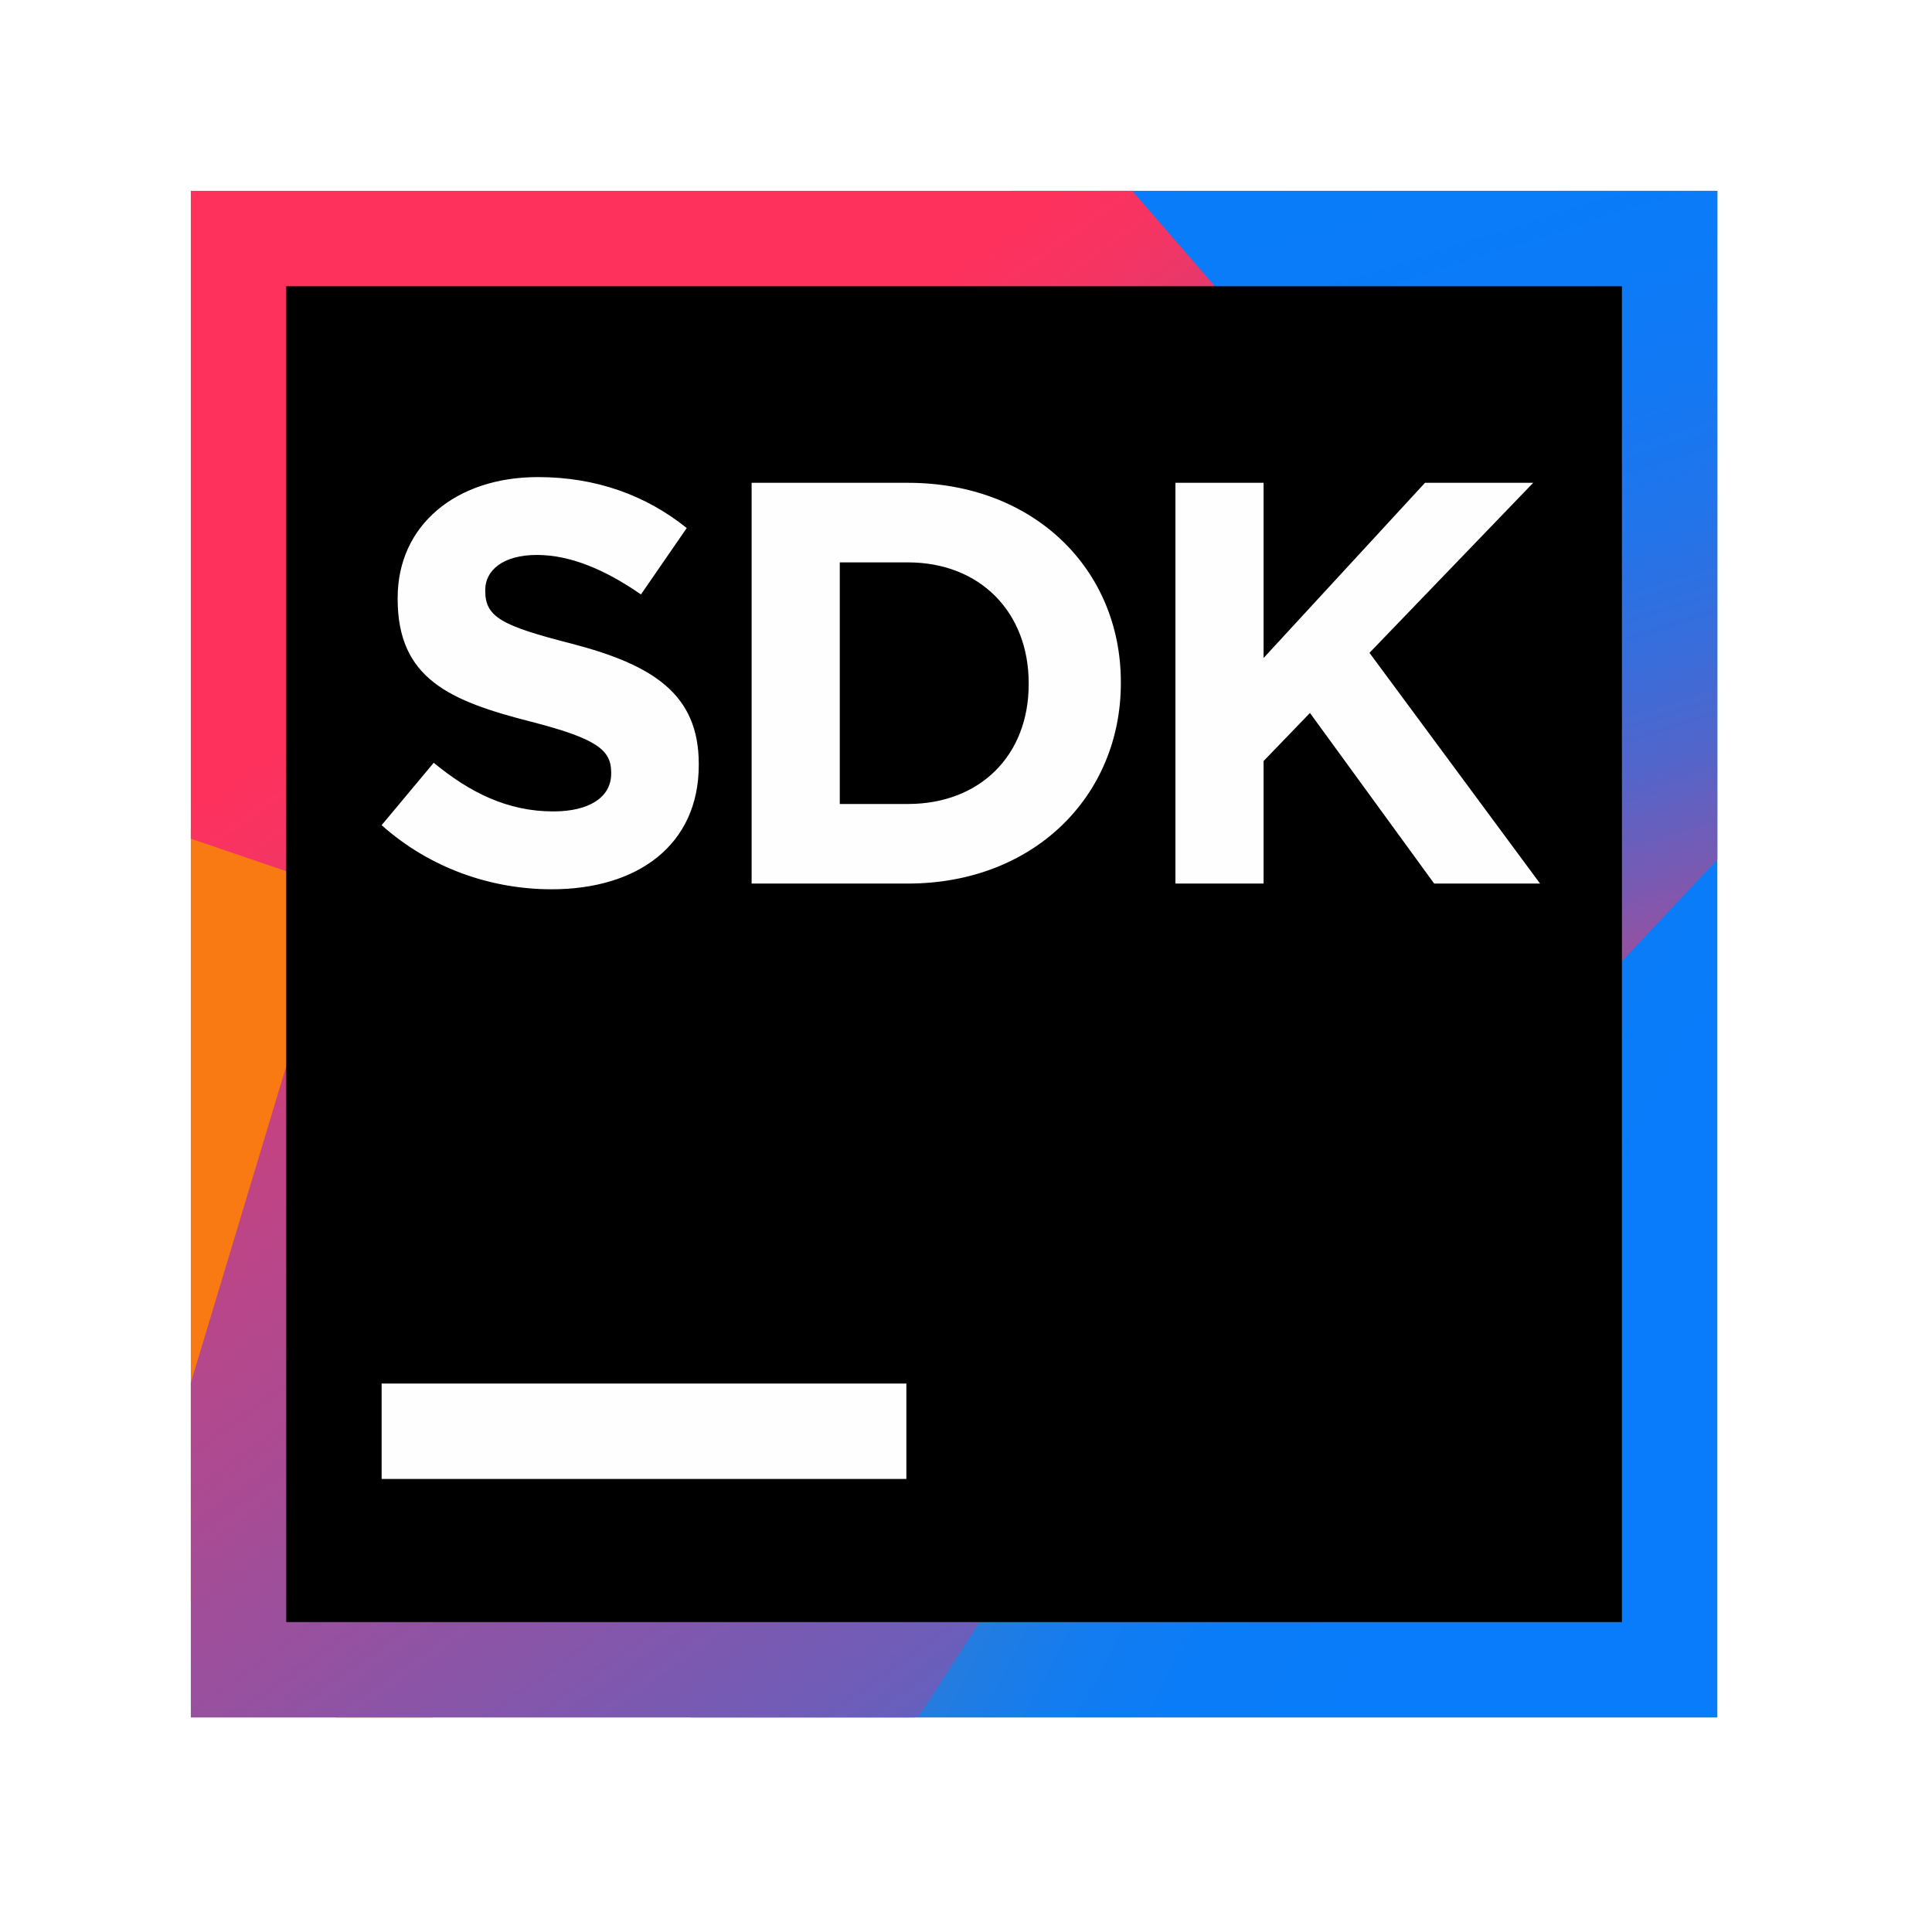
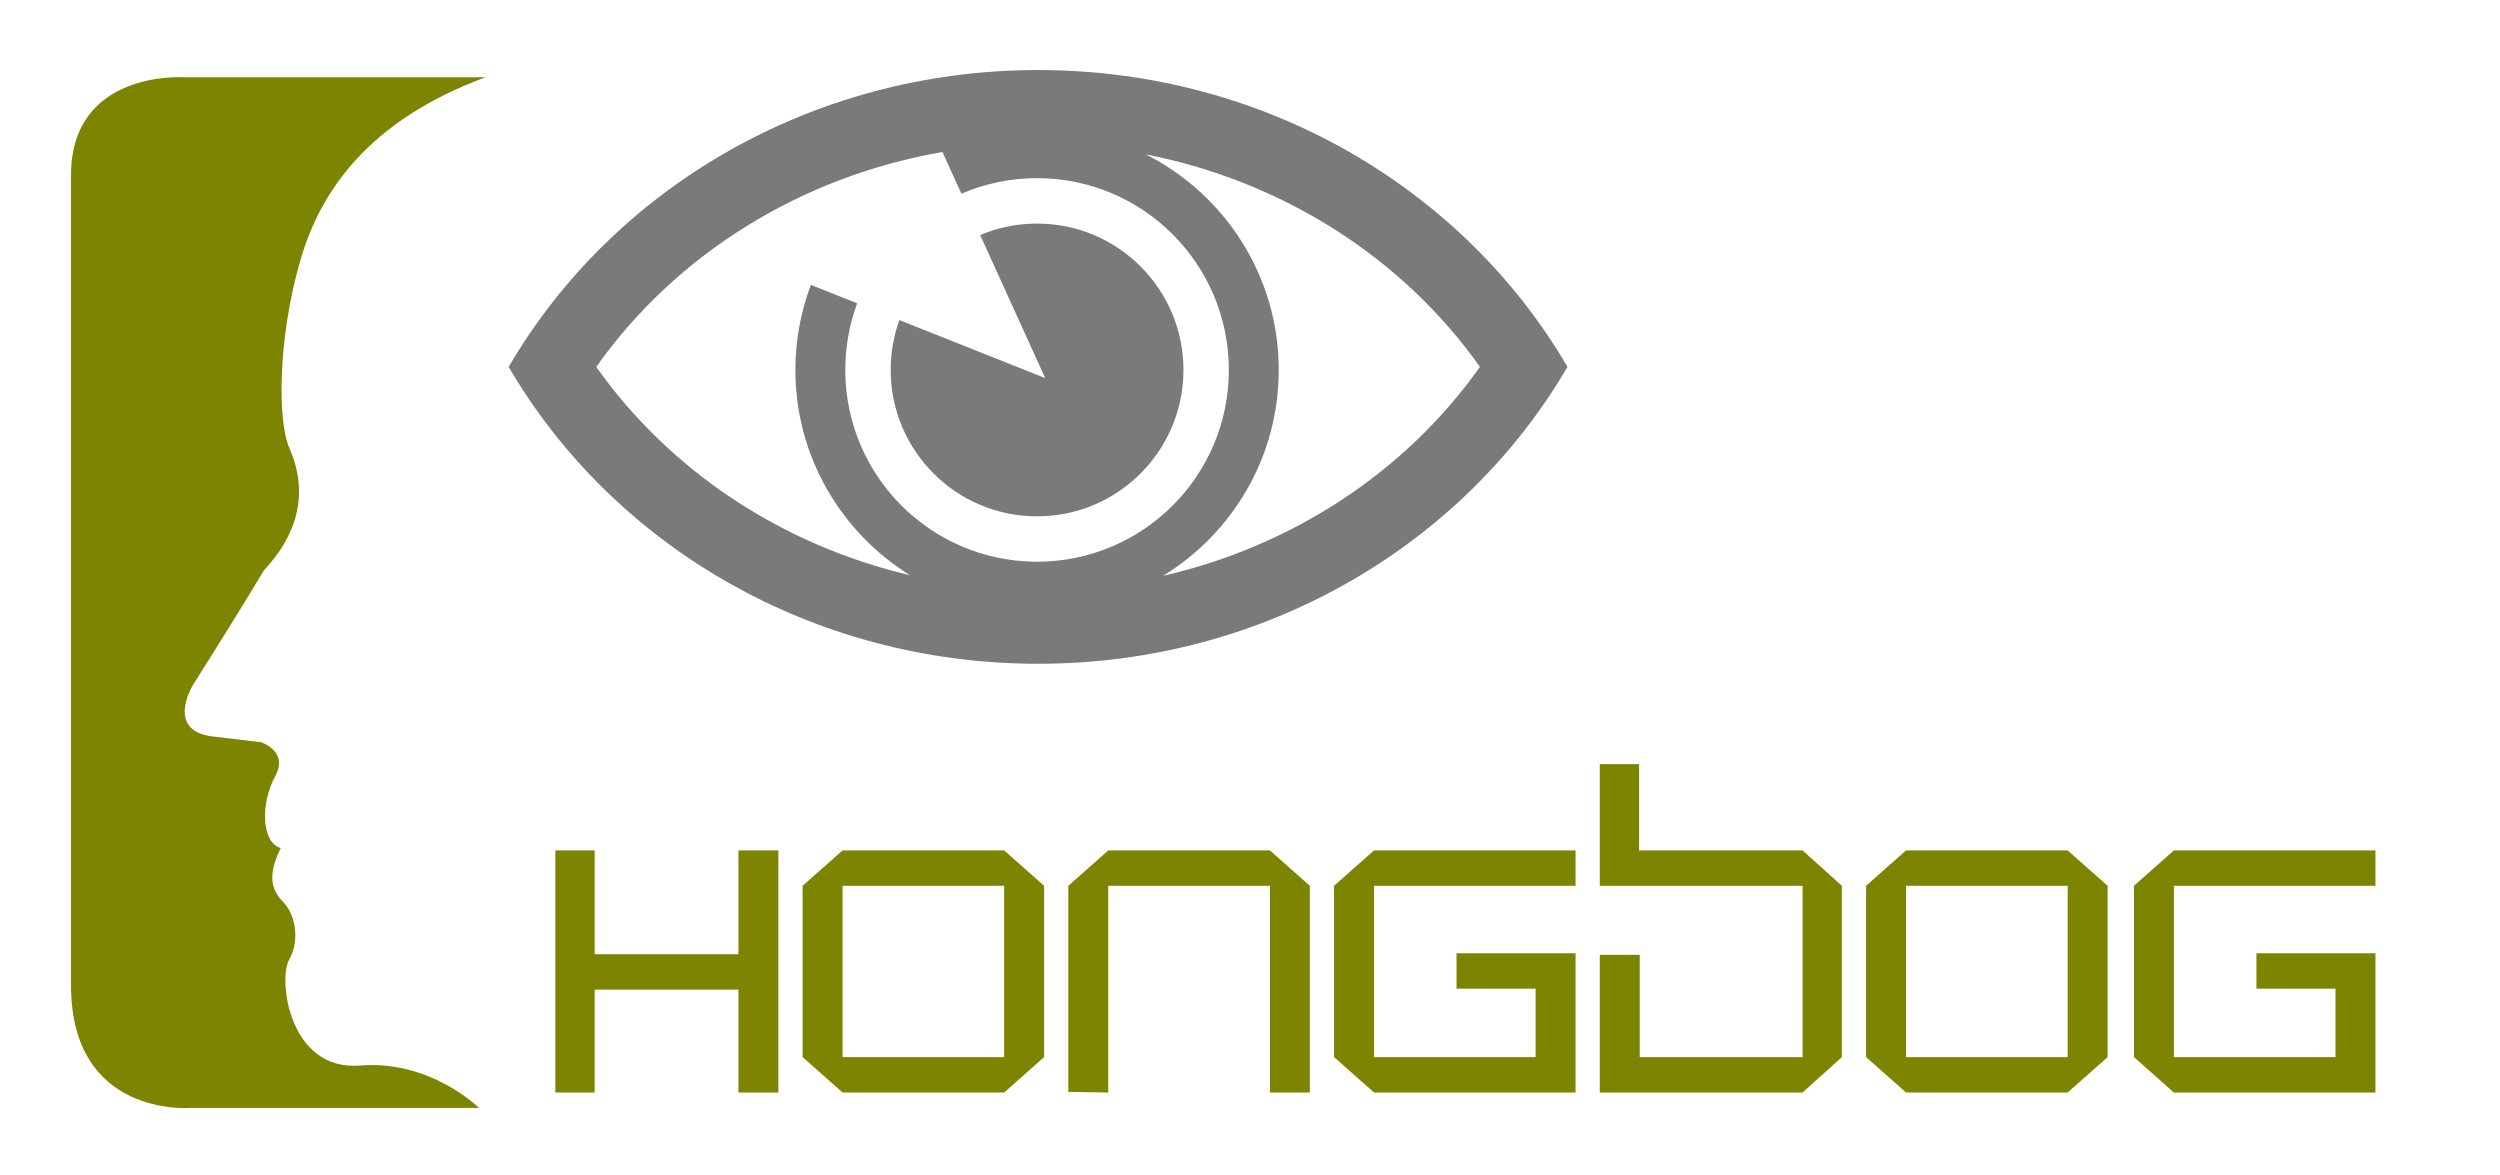
- <svg xmlns="http://www.w3.org/2000/svg" width="81" height="80" viewBox="0 0 81 80">
-   <defs>
-     <linearGradient id="pluginsdk_80-a" x1="-.031%" x2="100.053%" y1="49.963%" y2="49.963%">
-       <stop offset="25.81%" stop-color="#F97A12" />
-       <stop offset="45.91%" stop-color="#B07B58" />
-       <stop offset="72.41%" stop-color="#577BAE" />
-       <stop offset="91.05%" stop-color="#1E7CE5" />
-       <stop offset="100%" stop-color="#087CFA" />
-     </linearGradient>
-     <linearGradient id="pluginsdk_80-b" x1="27.55%" x2="82.223%" y1="34.514%" y2="77.605%">
-       <stop offset="0%" stop-color="#F97A12" />
-       <stop offset="7.18%" stop-color="#CB7A3E" />
-       <stop offset="15.41%" stop-color="#9E7B6A" />
-       <stop offset="24.2%" stop-color="#757B91" />
-       <stop offset="33.44%" stop-color="#537BB1" />
-       <stop offset="43.24%" stop-color="#387CCC" />
-       <stop offset="53.81%" stop-color="#237CE0" />
-       <stop offset="65.52%" stop-color="#147CEF" />
-       <stop offset="79.25%" stop-color="#0B7CF7" />
-       <stop offset="100%" stop-color="#087CFA" />
-     </linearGradient>
-     <linearGradient id="pluginsdk_80-c" x1="63.121%" x2="40.793%" y1="97.699%" y2="-6.587%">
-       <stop offset="0%" stop-color="#FE315D" />
-       <stop offset="7.84%" stop-color="#CB417E" />
-       <stop offset="16.01%" stop-color="#9E4E9B" />
-       <stop offset="24.74%" stop-color="#755BB4" />
-       <stop offset="33.92%" stop-color="#5365CA" />
-       <stop offset="43.65%" stop-color="#386DDB" />
-       <stop offset="54.14%" stop-color="#2374E9" />
-       <stop offset="65.76%" stop-color="#1478F3" />
-       <stop offset="79.4%" stop-color="#0B7BF8" />
-       <stop offset="100%" stop-color="#087CFA" />
-     </linearGradient>
-     <linearGradient id="pluginsdk_80-d" x1="25.331%" x2="93.854%" y1="24.119%" y2="132.621%">
-       <stop offset="0%" stop-color="#FE315D" />
-       <stop offset="4.023%" stop-color="#F63462" />
-       <stop offset="10.37%" stop-color="#DF3A71" />
-       <stop offset="16.67%" stop-color="#C24383" />
-       <stop offset="29.12%" stop-color="#AD4A91" />
-       <stop offset="54.98%" stop-color="#755BB4" />
-       <stop offset="91.75%" stop-color="#1D76ED" />
-       <stop offset="100%" stop-color="#087CFA" />
-     </linearGradient>
-   </defs>
-   <g fill="none" fill-rule="evenodd">
-     <g fill-rule="nonzero" transform="translate(8 8)">
-       <path fill="url(#pluginsdk_80-a)" d="M6.088,64 L2.66453526e-15,59.1 L0,26.792 L30,38.67 L10.14,64 L6.088,64 Z" />
-       <path fill="url(#pluginsdk_80-b)" d="M20.952,64 L52.274,31.916 L37.671,0.46 L38.058,1.33226763e-15 L64,0 L64,64 L20.952,64 Z" />
-       <path fill="url(#pluginsdk_80-c)" d="M34.412,0 L64,0 L64,28.037 L49.008,44 L34,0.447 L34.412,0 Z" />
-       <path fill="url(#pluginsdk_80-d)" d="M30.336,64 L0,64 L0,49.971 L6.234,29.283 L0,27.16 L0,0 L39.47,0 L58,21.384 L30.538,63.926 L30.336,64 Z" />
+ <svg xmlns="http://www.w3.org/2000/svg" version="1.1" id="레이어_1" x="0px" y="0px" viewBox="0 0 1417.32 666.13" style="enable-background:new 0 0 1417.32 666.13;" xml:space="preserve">
+   <style type="text/css">
+ 	.st0{fill:#7D8500;}
+ 	.st1{fill:#7B7A7B;}
+ </style>
+   <g>
+     <g>
+       <path class="st0" d="M204.04,604.08c-40.1,3.22-46.51-48.68-40.1-60.04c6.42-11.33,3.22-25.94-3.2-32.44    c-6.42-6.48-9.62-14.6-1.6-30.8c-11.23-3.27-11.23-25.96-3.2-40.56c8.01-14.59-8.02-19.45-8.02-19.45s0,0-27.26-3.26    c-27.3-3.24-11.25-29.19-11.25-29.19s25.67-40.55,40.1-64.86c27.26-29.19,20.85-55.15,14.43-69.75    c-6.41-14.59-6.76-61.25,6.48-106.59c11.28-38.7,38.44-78.78,104.87-103.35H103.35c0,0-63.09-3.82-63.09,55.55v459.3    c0,74.83,67.34,69.49,67.34,69.49h163.95C271.55,628.12,244.15,600.8,204.04,604.08z" />
    </g>
-     <g fill-rule="nonzero" transform="translate(12 12)">
-       <rect width="56" height="56" fill="#000" />
-       <rect width="22" height="4" x="4" y="46" fill="#FFFEFE" />
-       <path fill="#FFFEFE" d="M11.128,25.28 C8.584,25.28 6.016,24.392 4,22.592 L6.184,19.976 C7.696,21.224 9.28,22.016 11.2,22.016 C12.712,22.016 13.624,21.416 13.624,20.432 L13.624,20.384 C13.624,19.448 13.048,18.968 10.24,18.248 C6.856,17.384 4.672,16.448 4.672,13.112 L4.672,13.064 C4.672,10.016 7.12,8 10.552,8 C13,8 15.088,8.768 16.792,10.136 L14.872,12.92 C13.384,11.888 11.92,11.264 10.504,11.264 C9.088,11.264 8.344,11.912 8.344,12.728 L8.344,12.776 C8.344,13.88 9.064,14.24 11.968,14.984 C15.376,15.872 17.296,17.096 17.296,20.024 L17.296,20.072 C17.296,23.408 14.752,25.28 11.128,25.28 Z M19.512,25.04 L19.512,8.24 L26.064,8.24 C31.344,8.24 34.992,11.864 34.992,16.592 L34.992,16.64 C34.992,21.368 31.344,25.04 26.064,25.04 L19.512,25.04 Z M26.064,11.576 L23.208,11.576 L23.208,21.704 L26.064,21.704 C29.088,21.704 31.128,19.664 31.128,16.688 L31.128,16.64 C31.128,13.664 29.088,11.576 26.064,11.576 Z M37.28,25.04 L37.28,8.24 L40.976,8.24 L40.976,15.584 L47.744,8.24 L52.28,8.24 L45.416,15.368 L52.568,25.04 L48.128,25.04 L42.92,17.888 L40.976,19.904 L40.976,25.04 L37.28,25.04 Z" />
+     <g>
+       <path class="st1" d="M588.5,39.71c-129.15,0-241.62,67.94-300.11,168.29c58.49,100.35,170.96,168.31,300.11,168.31    c129.19,0,241.65-67.96,300.14-168.31C830.15,107.65,717.69,39.71,588.5,39.71z M338.04,208    c45.51-64.31,116.55-108.03,196.24-121.82l10.77,23.63c13.16-5.66,27.67-8.81,42.87-8.81c60.07,0,108.74,48.69,108.74,108.72    c0,60.06-48.67,108.73-108.74,108.73c-60.02,0-108.7-48.66-108.7-108.73c0-13.28,2.38-26,6.73-37.77l-26.25-10.43    c-5.65,14.99-8.77,31.25-8.77,48.2c0,49.2,26.04,92.19,64.94,116.37C443.74,309.14,380.03,267.33,338.04,208z M659.39,326.45    c39.27-24.09,65.56-67.28,65.56-116.72c0-53.45-30.71-99.65-75.37-122.21C726.48,102.57,794.79,145.54,839,208    C796.68,267.8,732.27,309.76,659.39,326.45z" />
+       <path class="st1" d="M587.94,292.73c45.83,0,82.99-37.15,82.99-83c0-45.83-37.16-82.98-82.99-82.98    c-11.43,0-22.32,2.31-32.26,6.49l36.87,81.11l-82.65-32.87c-3.21,8.82-4.95,18.33-4.95,28.25    C504.95,255.59,542.12,292.73,587.94,292.73z" />
+     </g>
+     <g>
+       <g>
+         <path class="st0" d="M441.29,619.38h-22.65v-58.33h-81.5v58.33h-22.3V482.11h22.3v58.86h81.5v-58.86h22.65V619.38z" />
+         <path class="st0" d="M591.93,599.3l-22.64,20.08h-91.61l-22.66-20.08v-97.12l22.66-20.07h91.61l22.64,20.07V599.3z M569.29,599.3     v-97.12h-91.61v97.12H569.29z" />
+         <path class="st0" d="M742.59,619.38h-22.65v-117.2h-91.63v117.2l-22.65-0.35V502.18l22.65-20.07h91.63l22.65,20.07V619.38z" />
+         <path class="st0" d="M1194.86,599.3l-22.65,20.08h-91.62l-22.66-20.08v-97.12l22.66-20.07h91.62l22.65,20.07V599.3z      M1172.22,599.3v-97.12h-91.62v97.12H1172.22z" />
+       </g>
+       <polygon class="st0" points="1021.92,482.11 929.25,482.11 929.25,433.21 906.96,433.21 906.96,502.18 1021.92,502.18    1021.92,599.3 929.61,599.3 929.61,541.32 906.96,541.32 906.96,599.3 906.96,612.04 906.96,619.38 1021.92,619.38 1044.21,599.3    1044.21,502.18   " />
+       <polygon class="st0" points="893.23,502.18 893.23,482.11 778.97,482.11 756.31,502.18 756.31,599.3 778.97,619.38 893.23,619.38    893.23,560.51 893.23,560.19 893.23,540.44 825.75,540.44 825.75,560.51 870.58,560.51 870.58,599.3 778.97,599.3 778.97,502.18      " />
+       <polygon class="st0" points="1346.71,502.18 1346.71,482.11 1232.44,482.11 1209.8,502.18 1209.8,599.3 1232.44,619.38    1346.71,619.38 1346.71,560.51 1346.71,560.19 1346.71,540.44 1279.24,540.44 1279.24,560.51 1324.06,560.51 1324.06,599.3    1232.44,599.3 1232.44,502.18   " />
    </g>
  </g>
</svg>
